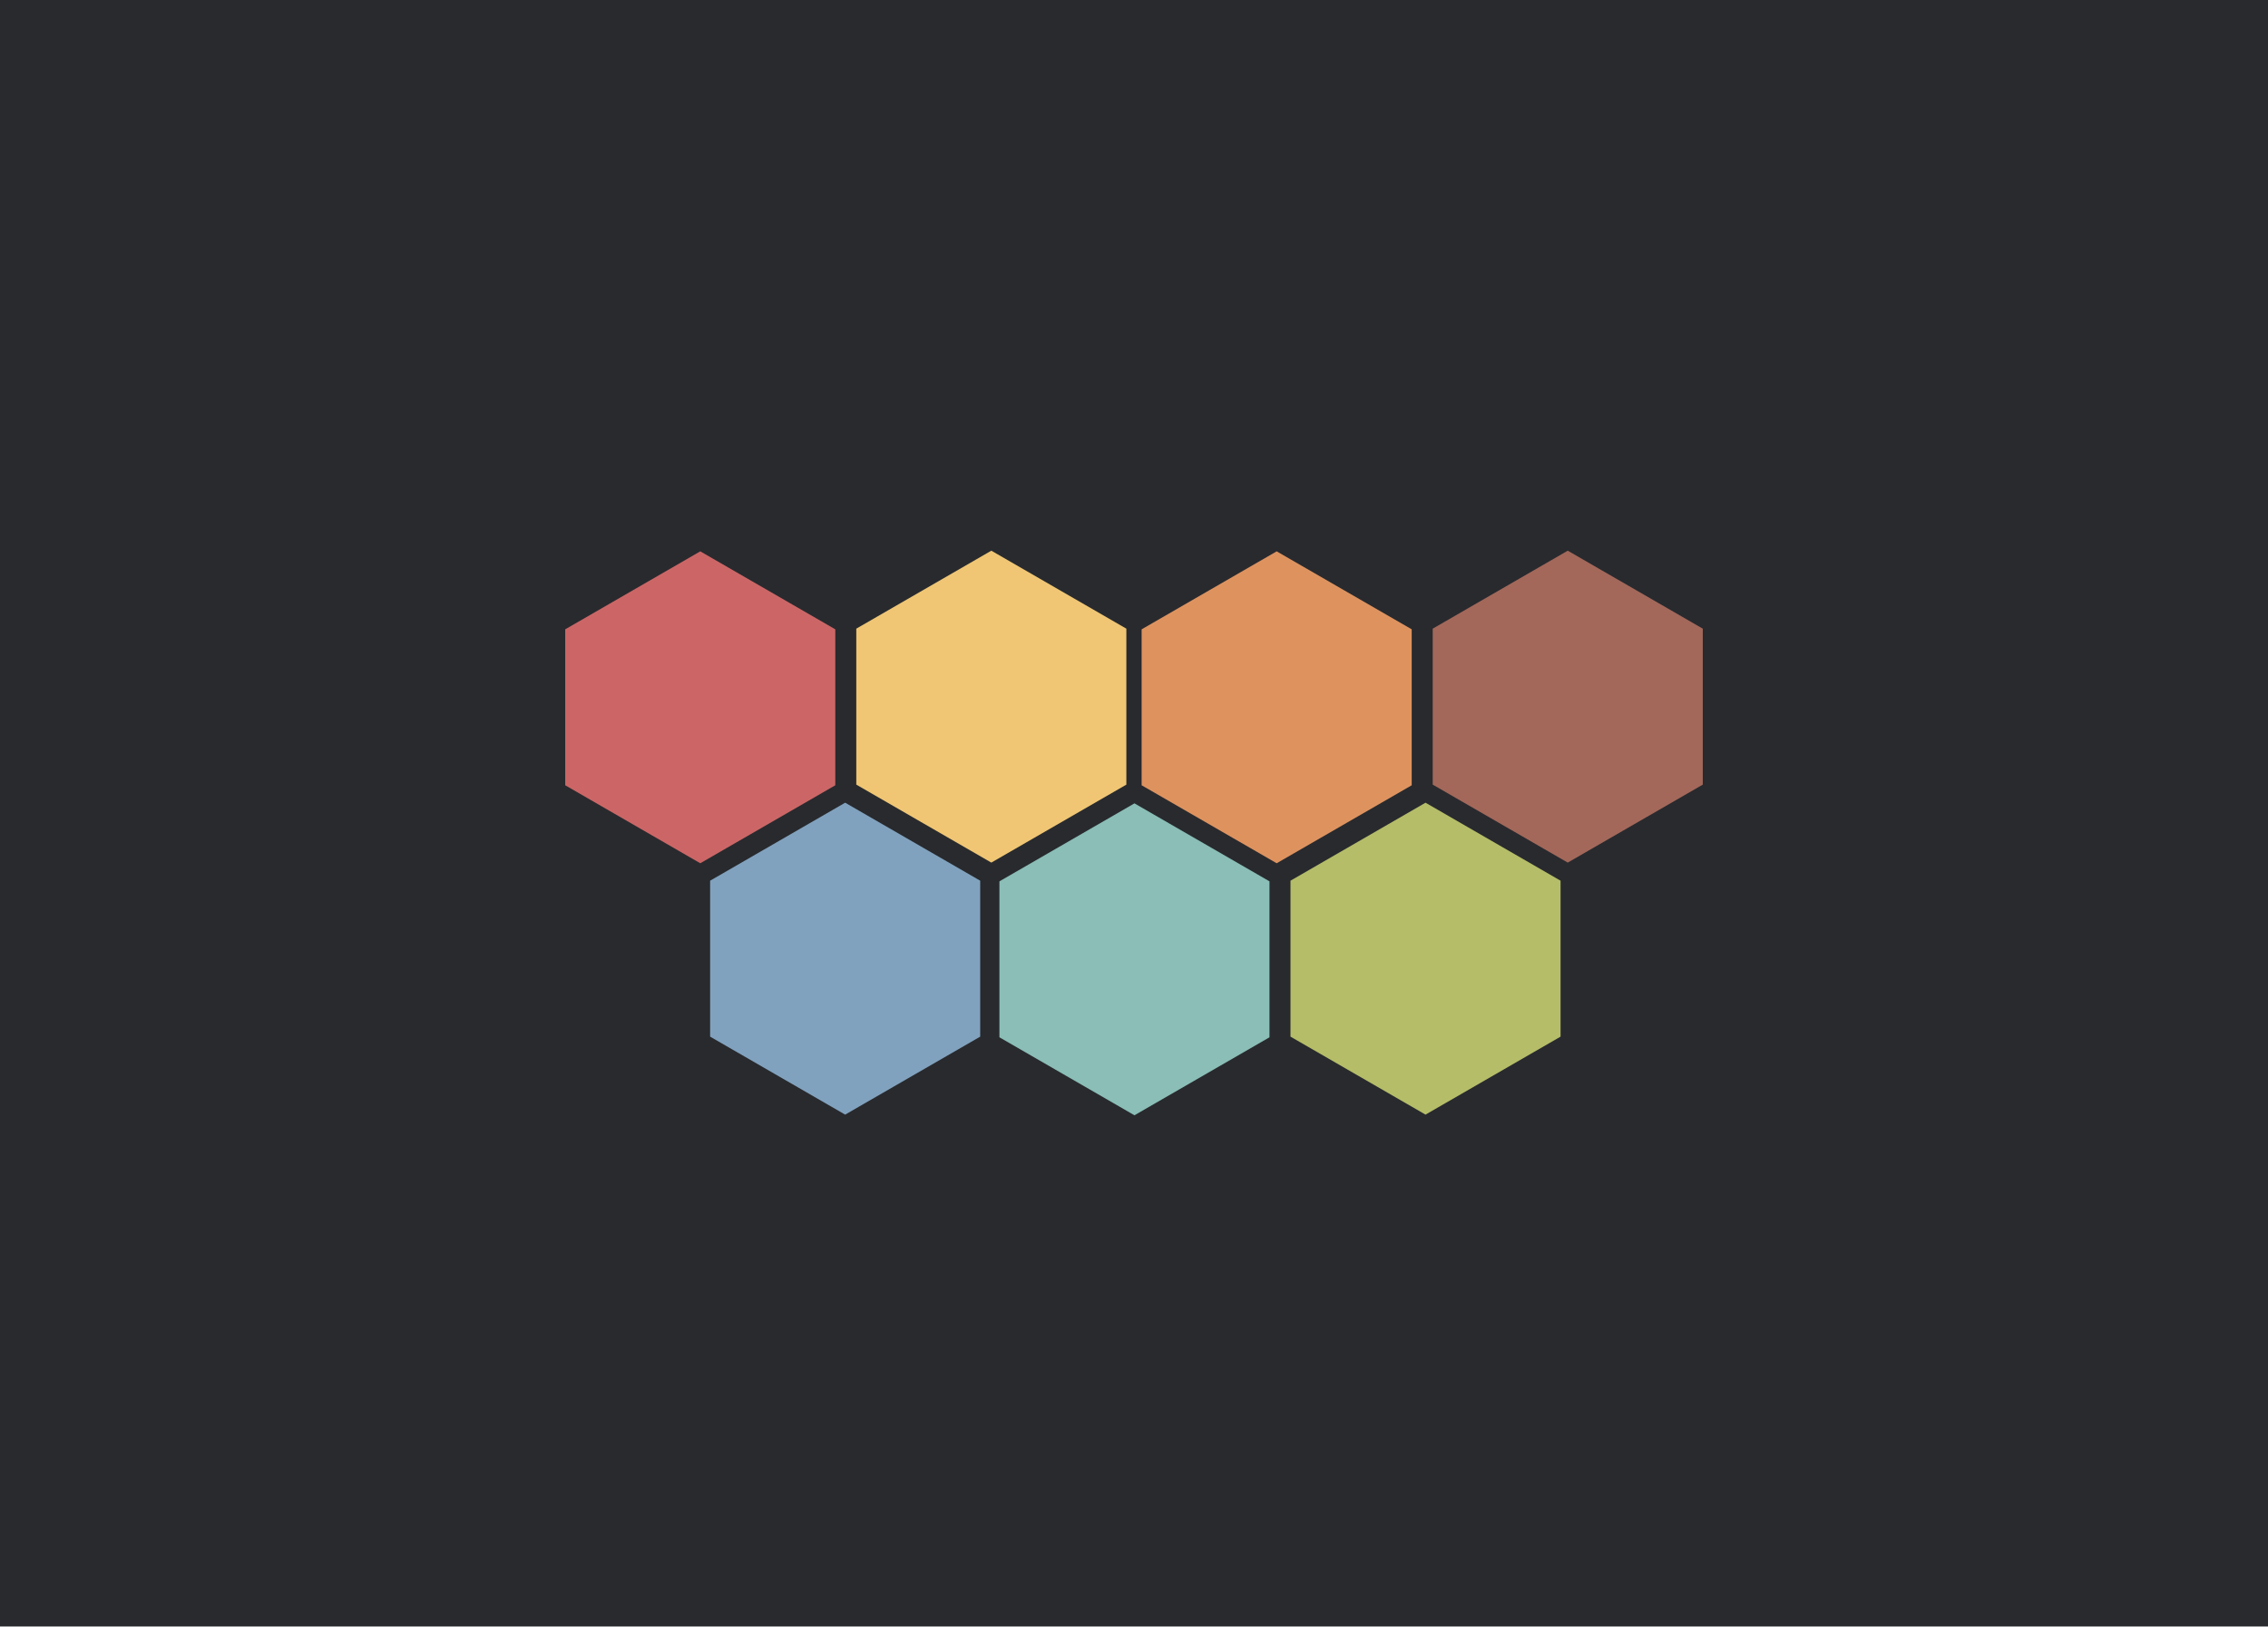
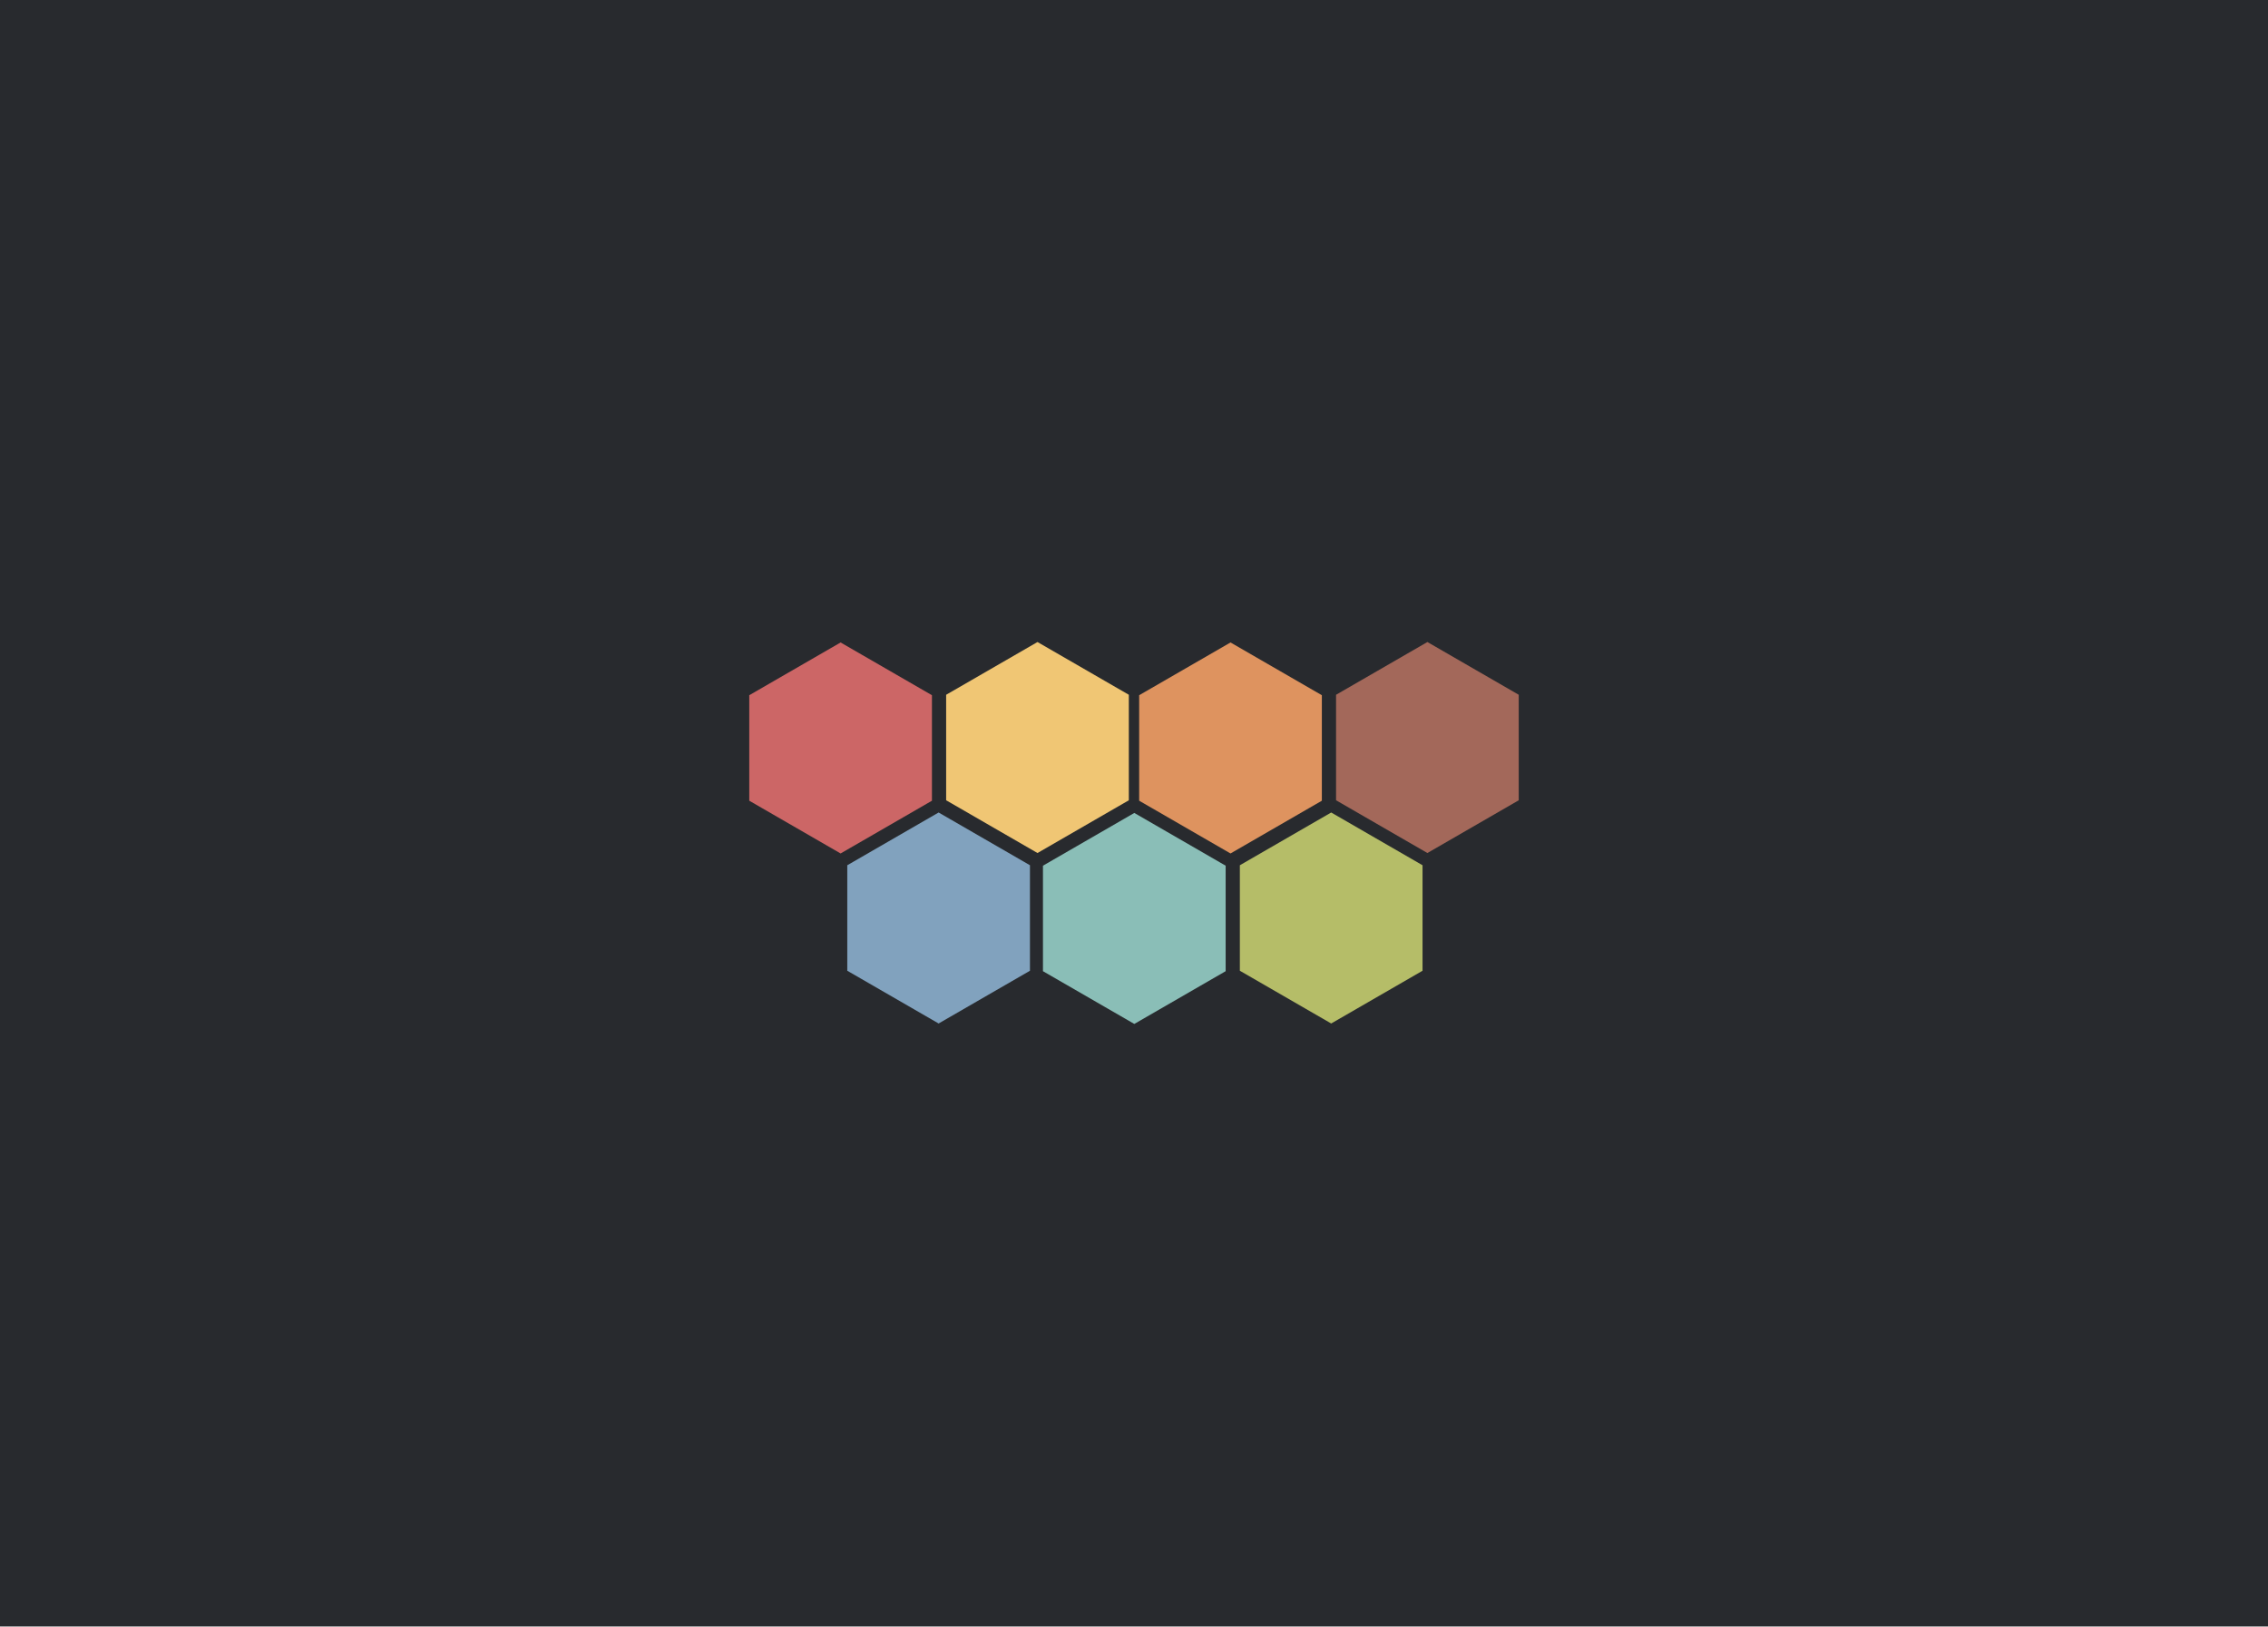
<svg xmlns="http://www.w3.org/2000/svg" width="303.803mm" height="217.814mm" viewBox="0 0 303.803 217.814" version="1.1" id="svg5">
  <defs id="defs2">
    <linearGradient id="lg" y1="9.908" x2="25.432" x1="34.766" y2="28.427" gradientTransform="matrix(1.648461,0,0,1.898048,144.1542,88.46066)" gradientUnits="userSpaceOnUse">
      <stop stop-color="#fff" stop-opacity="0" offset="0" id="stop1224" />
      <stop stop-color="#fff" stop-opacity=".275" offset="1" id="stop1226" />
    </linearGradient>
  </defs>
  <g id="layer1" transform="translate(4.885497,4.715281)">
    <rect style="font-variation-settings:normal;opacity:1;vector-effect:none;fill:#282a2e;fill-opacity:1;stroke:none;stroke-width:10.333;stroke-linecap:butt;stroke-linejoin:miter;stroke-miterlimit:4;stroke-dasharray:none;stroke-dashoffset:0;stroke-opacity:1;-inkscape-stroke:none;stop-color:#000000;stop-opacity:1" id="rect1488" width="303.803" height="217.814" x="-4.885" y="-4.715" />
    <path id="path1371" style="fill:#ffffff;stroke-width:0.708" d="m -62.548,-13.28 c -1.794,4.42 -3.538,8.864 -5.578,13.179 1.117,1.185 2.274,2.337 3.53,3.376 -1.39,-0.72 -2.696,-1.596 -3.893,-2.606 -4.37,9.034 -9.243,17.812 -14.078,26.602 -1.071,1.931 -2.14,3.862 -3.212,5.792 4.876,-2.797 9.815,-5.578 15.205,-7.307 1.319,-0.427 2.668,-0.749 4.029,-1.011 -0.564,-2.313 -0.54,-4.771 0.178,-6.995 0.549,-1.644 1.539,-3.38 3.259,-3.994 1.403,-0.487 2.89,0.308 3.746,1.414 1.685,2.152 2.177,5.024 1.959,7.695 -0.047,0.646 -0.174,1.282 -0.3,1.917 5.731,1.11 10.994,3.787 16.058,6.593 0.987,0.549 1.963,1.116 2.944,1.674 -1.482,-2.739 -2.964,-5.478 -4.445,-8.217 -1.691,-1.343 -3.338,-2.753 -5.175,-3.898 1.477,0.519 2.845,1.287 4.19,2.079 -4.464,-8.373 -8.999,-16.716 -13.018,-25.315 -1.795,-3.872 -3.413,-7.823 -5.088,-11.748 -0.104,0.256 -0.207,0.513 -0.311,0.769 z" />
-     <g id="g1323" transform="translate(-4.520213,-2.835894)">
+     <g id="g1323" transform="matrix(0.6764327,0,0,0.6764327,44.51189,32.6508)">
      <path style="font-variation-settings:normal;opacity:1;vector-effect:none;fill:#de935f;fill-opacity:1;fill-rule:evenodd;stroke-width:24.561;stroke-linecap:butt;stroke-linejoin:miter;stroke-miterlimit:4;stroke-dasharray:none;stroke-dashoffset:0;stroke-opacity:1;-inkscape-stroke:none;stop-color:#000000;stop-opacity:1" id="path736" d="m 272.369,314.295 -68.365,39.47 -68.365,-39.47 0,-78.941 68.365,-39.47 68.365,39.47 z" transform="matrix(0.2645833,0,0,0.2645833,116.6715,20.12803)" />
      <path style="font-variation-settings:normal;opacity:1;vector-effect:none;fill:#a3685a;fill-opacity:1;fill-rule:evenodd;stroke-width:24.561;stroke-linecap:butt;stroke-linejoin:miter;stroke-miterlimit:4;stroke-dasharray:none;stroke-dashoffset:0;stroke-opacity:1;-inkscape-stroke:none;stop-color:#000000;stop-opacity:1" id="path818" d="m 272.369,314.295 -68.365,39.47 -68.365,-39.47 0,-78.941 68.365,-39.47 68.365,39.47 z" transform="matrix(0.2645833,0,0,0.2645833,155.6603,20.03995)" />
      <path style="font-variation-settings:normal;opacity:1;vector-effect:none;fill:#cc6666;fill-opacity:1;fill-rule:evenodd;stroke-width:24.561;stroke-linecap:butt;stroke-linejoin:miter;stroke-miterlimit:4;stroke-dasharray:none;stroke-dashoffset:0;stroke-opacity:1;-inkscape-stroke:none;stop-color:#000000;stop-opacity:1" id="path820" d="m 272.369,314.295 -68.365,39.47 -68.365,-39.47 0,-78.941 68.365,-39.47 68.365,39.47 z" transform="matrix(0.2645833,0,0,0.2645833,39.45954,20.12803)" />
      <path style="font-variation-settings:normal;opacity:1;vector-effect:none;fill:#f0c674;fill-opacity:1;fill-rule:evenodd;stroke-width:24.561;stroke-linecap:butt;stroke-linejoin:miter;stroke-miterlimit:4;stroke-dasharray:none;stroke-dashoffset:0;stroke-opacity:1;-inkscape-stroke:none;stop-color:#000000;stop-opacity:1" id="path822" d="m 272.369,314.295 -68.365,39.47 -68.365,-39.47 0,-78.941 68.365,-39.47 68.365,39.47 z" transform="matrix(0.2645833,0,0,0.2645833,78.44836,20.03995)" />
      <path style="font-variation-settings:normal;opacity:1;vector-effect:none;fill:#8abeb7;fill-opacity:1;fill-rule:evenodd;stroke-width:24.561;stroke-linecap:butt;stroke-linejoin:miter;stroke-miterlimit:4;stroke-dasharray:none;stroke-dashoffset:0;stroke-opacity:1;-inkscape-stroke:none;stop-color:#000000;stop-opacity:1" id="path824" d="m 272.369,314.295 -68.365,39.47 -68.365,-39.47 0,-78.941 68.365,-39.47 68.365,39.47 z" transform="matrix(0.2645833,0,0,0.2645833,97.62135,53.87845)" />
      <path style="font-variation-settings:normal;opacity:1;vector-effect:none;fill:#b5bd68;fill-opacity:1;fill-rule:evenodd;stroke-width:24.561;stroke-linecap:butt;stroke-linejoin:miter;stroke-miterlimit:4;stroke-dasharray:none;stroke-dashoffset:0;stroke-opacity:1;-inkscape-stroke:none;stop-color:#000000;stop-opacity:1" id="path826" d="m 272.369,314.295 -68.365,39.47 -68.365,-39.47 0,-78.941 68.365,-39.47 68.365,39.47 z" transform="matrix(0.2645833,0,0,0.2645833,136.6102,53.79037)" />
      <path style="font-variation-settings:normal;opacity:1;vector-effect:none;fill:#81a2be;fill-opacity:1;fill-rule:evenodd;stroke-width:24.561;stroke-linecap:butt;stroke-linejoin:miter;stroke-miterlimit:4;stroke-dasharray:none;stroke-dashoffset:0;stroke-opacity:1;-inkscape-stroke:none;stop-color:#000000;stop-opacity:1" id="path830" d="m 272.369,314.295 -68.365,39.47 -68.365,-39.47 0,-78.941 68.365,-39.47 68.365,39.47 z" transform="matrix(0.2645833,0,0,0.2645833,58.86918,53.79037)" />
    </g>
  </g>
</svg>
